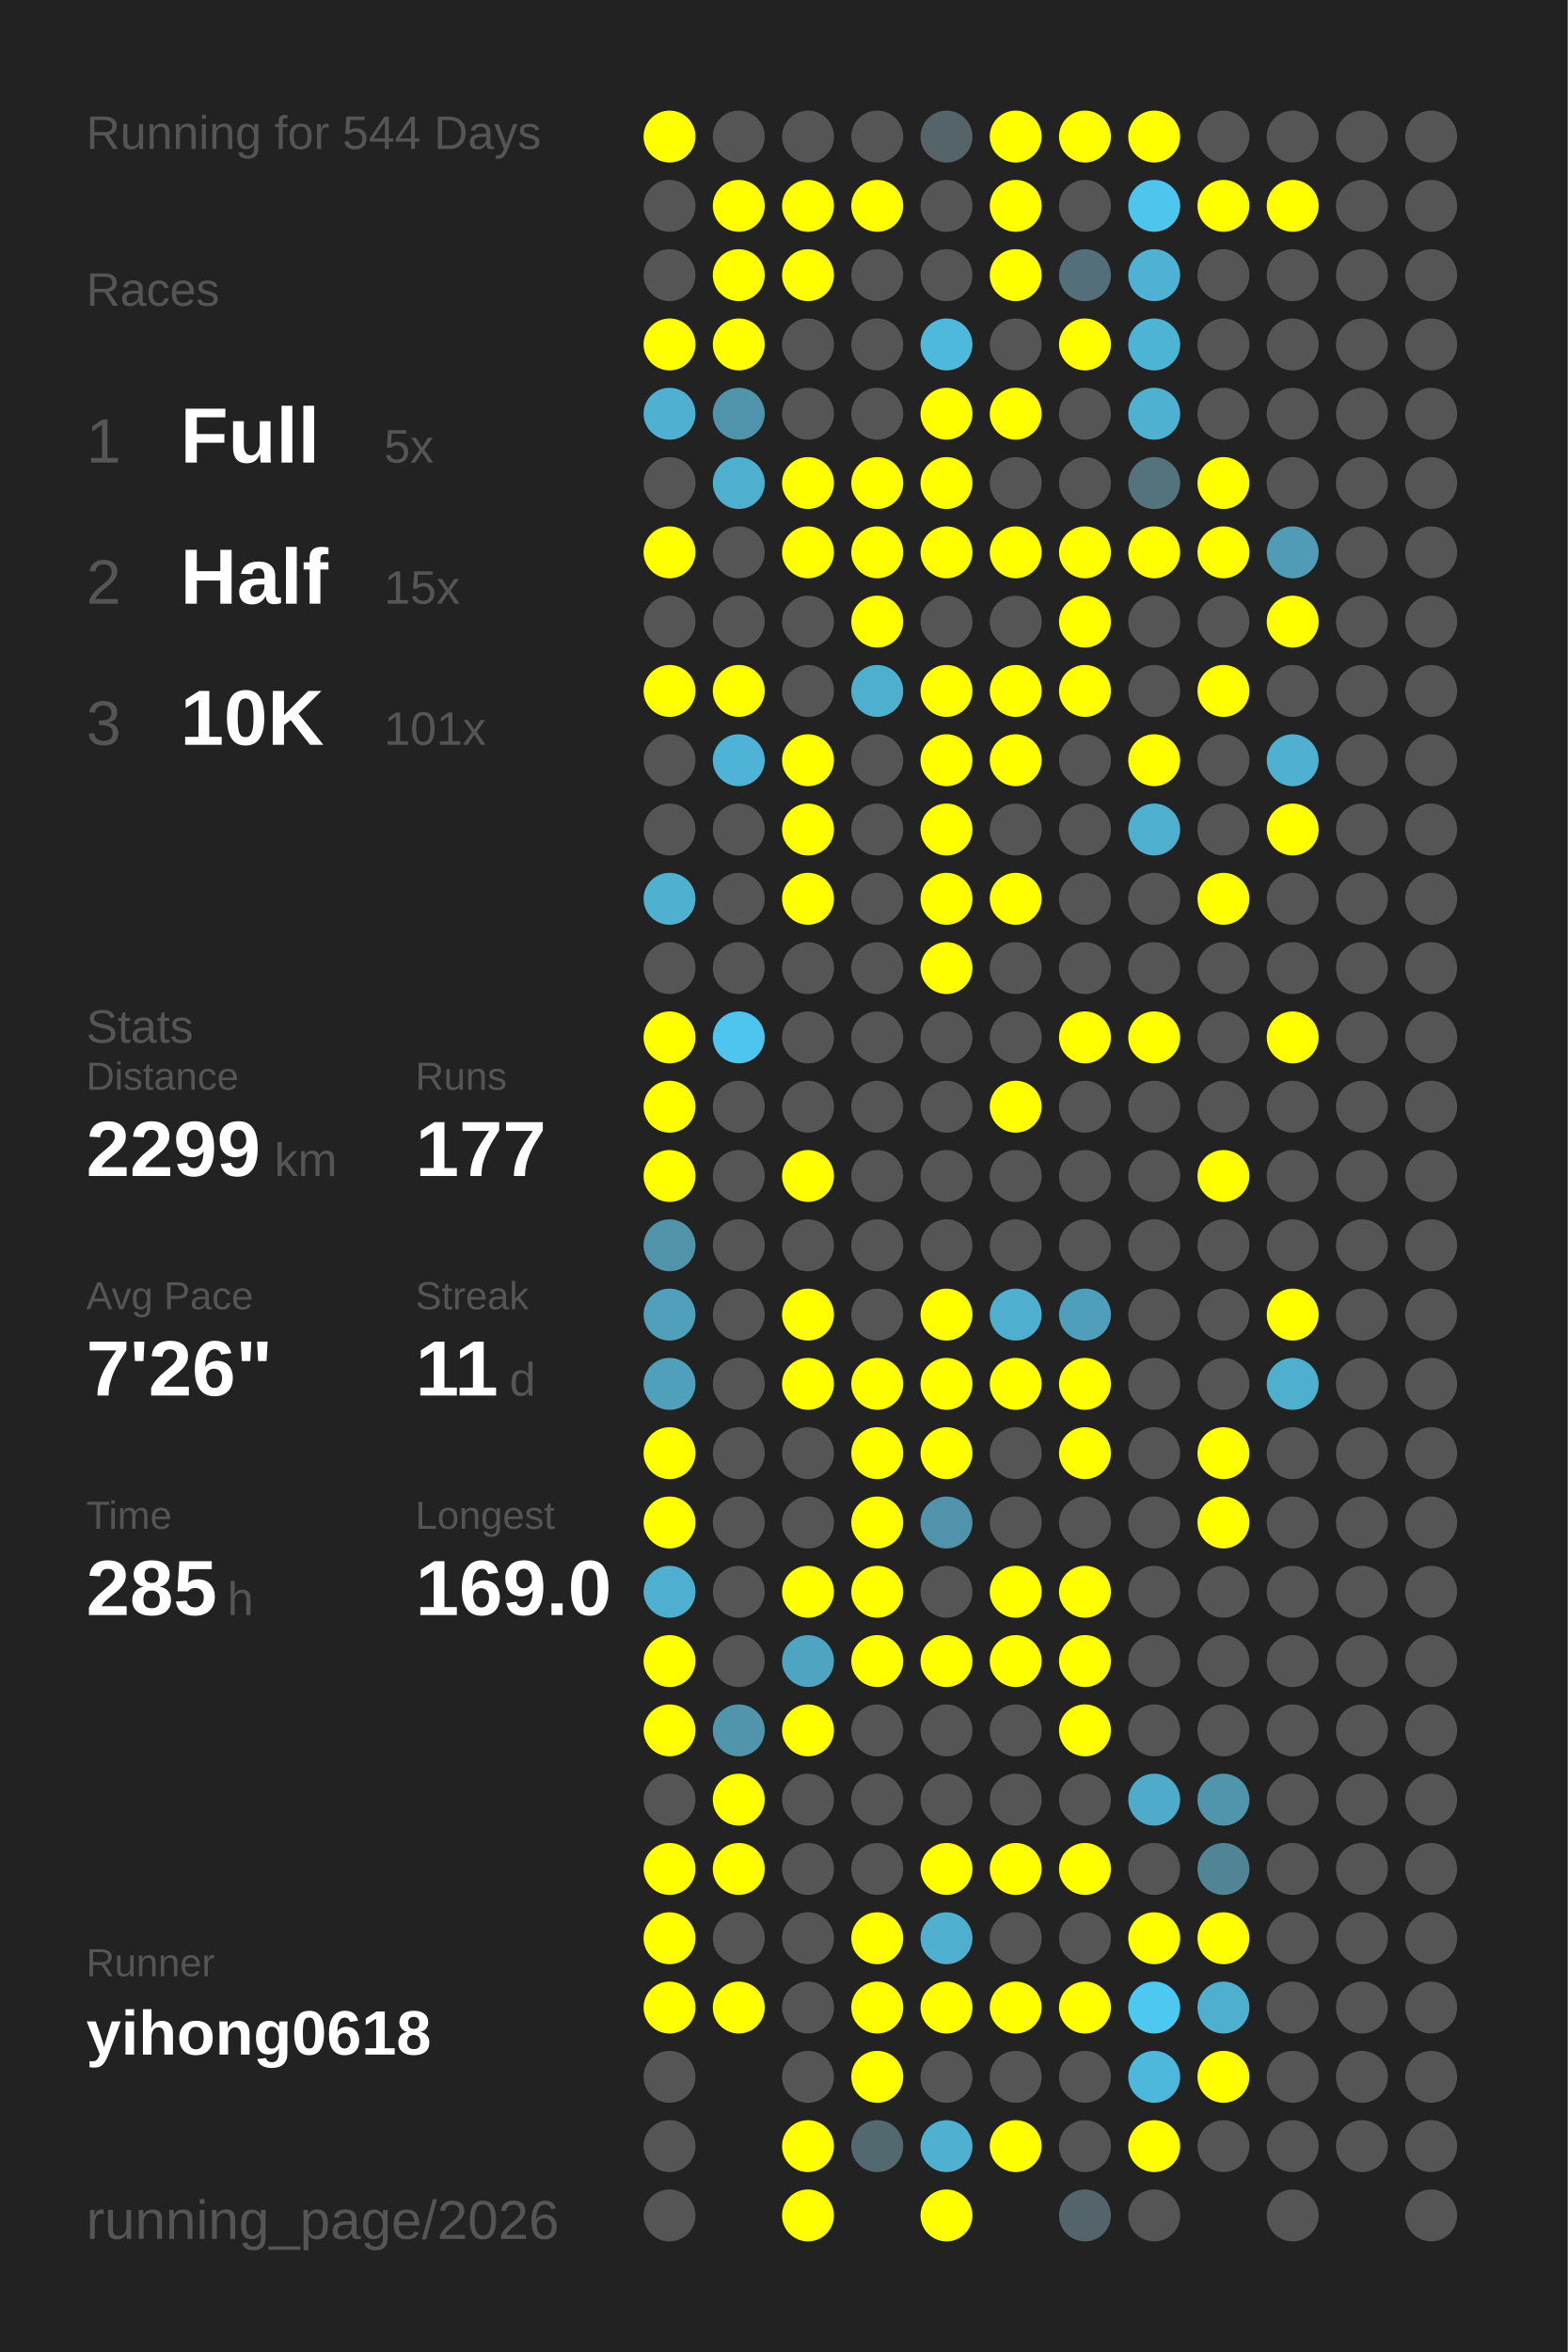
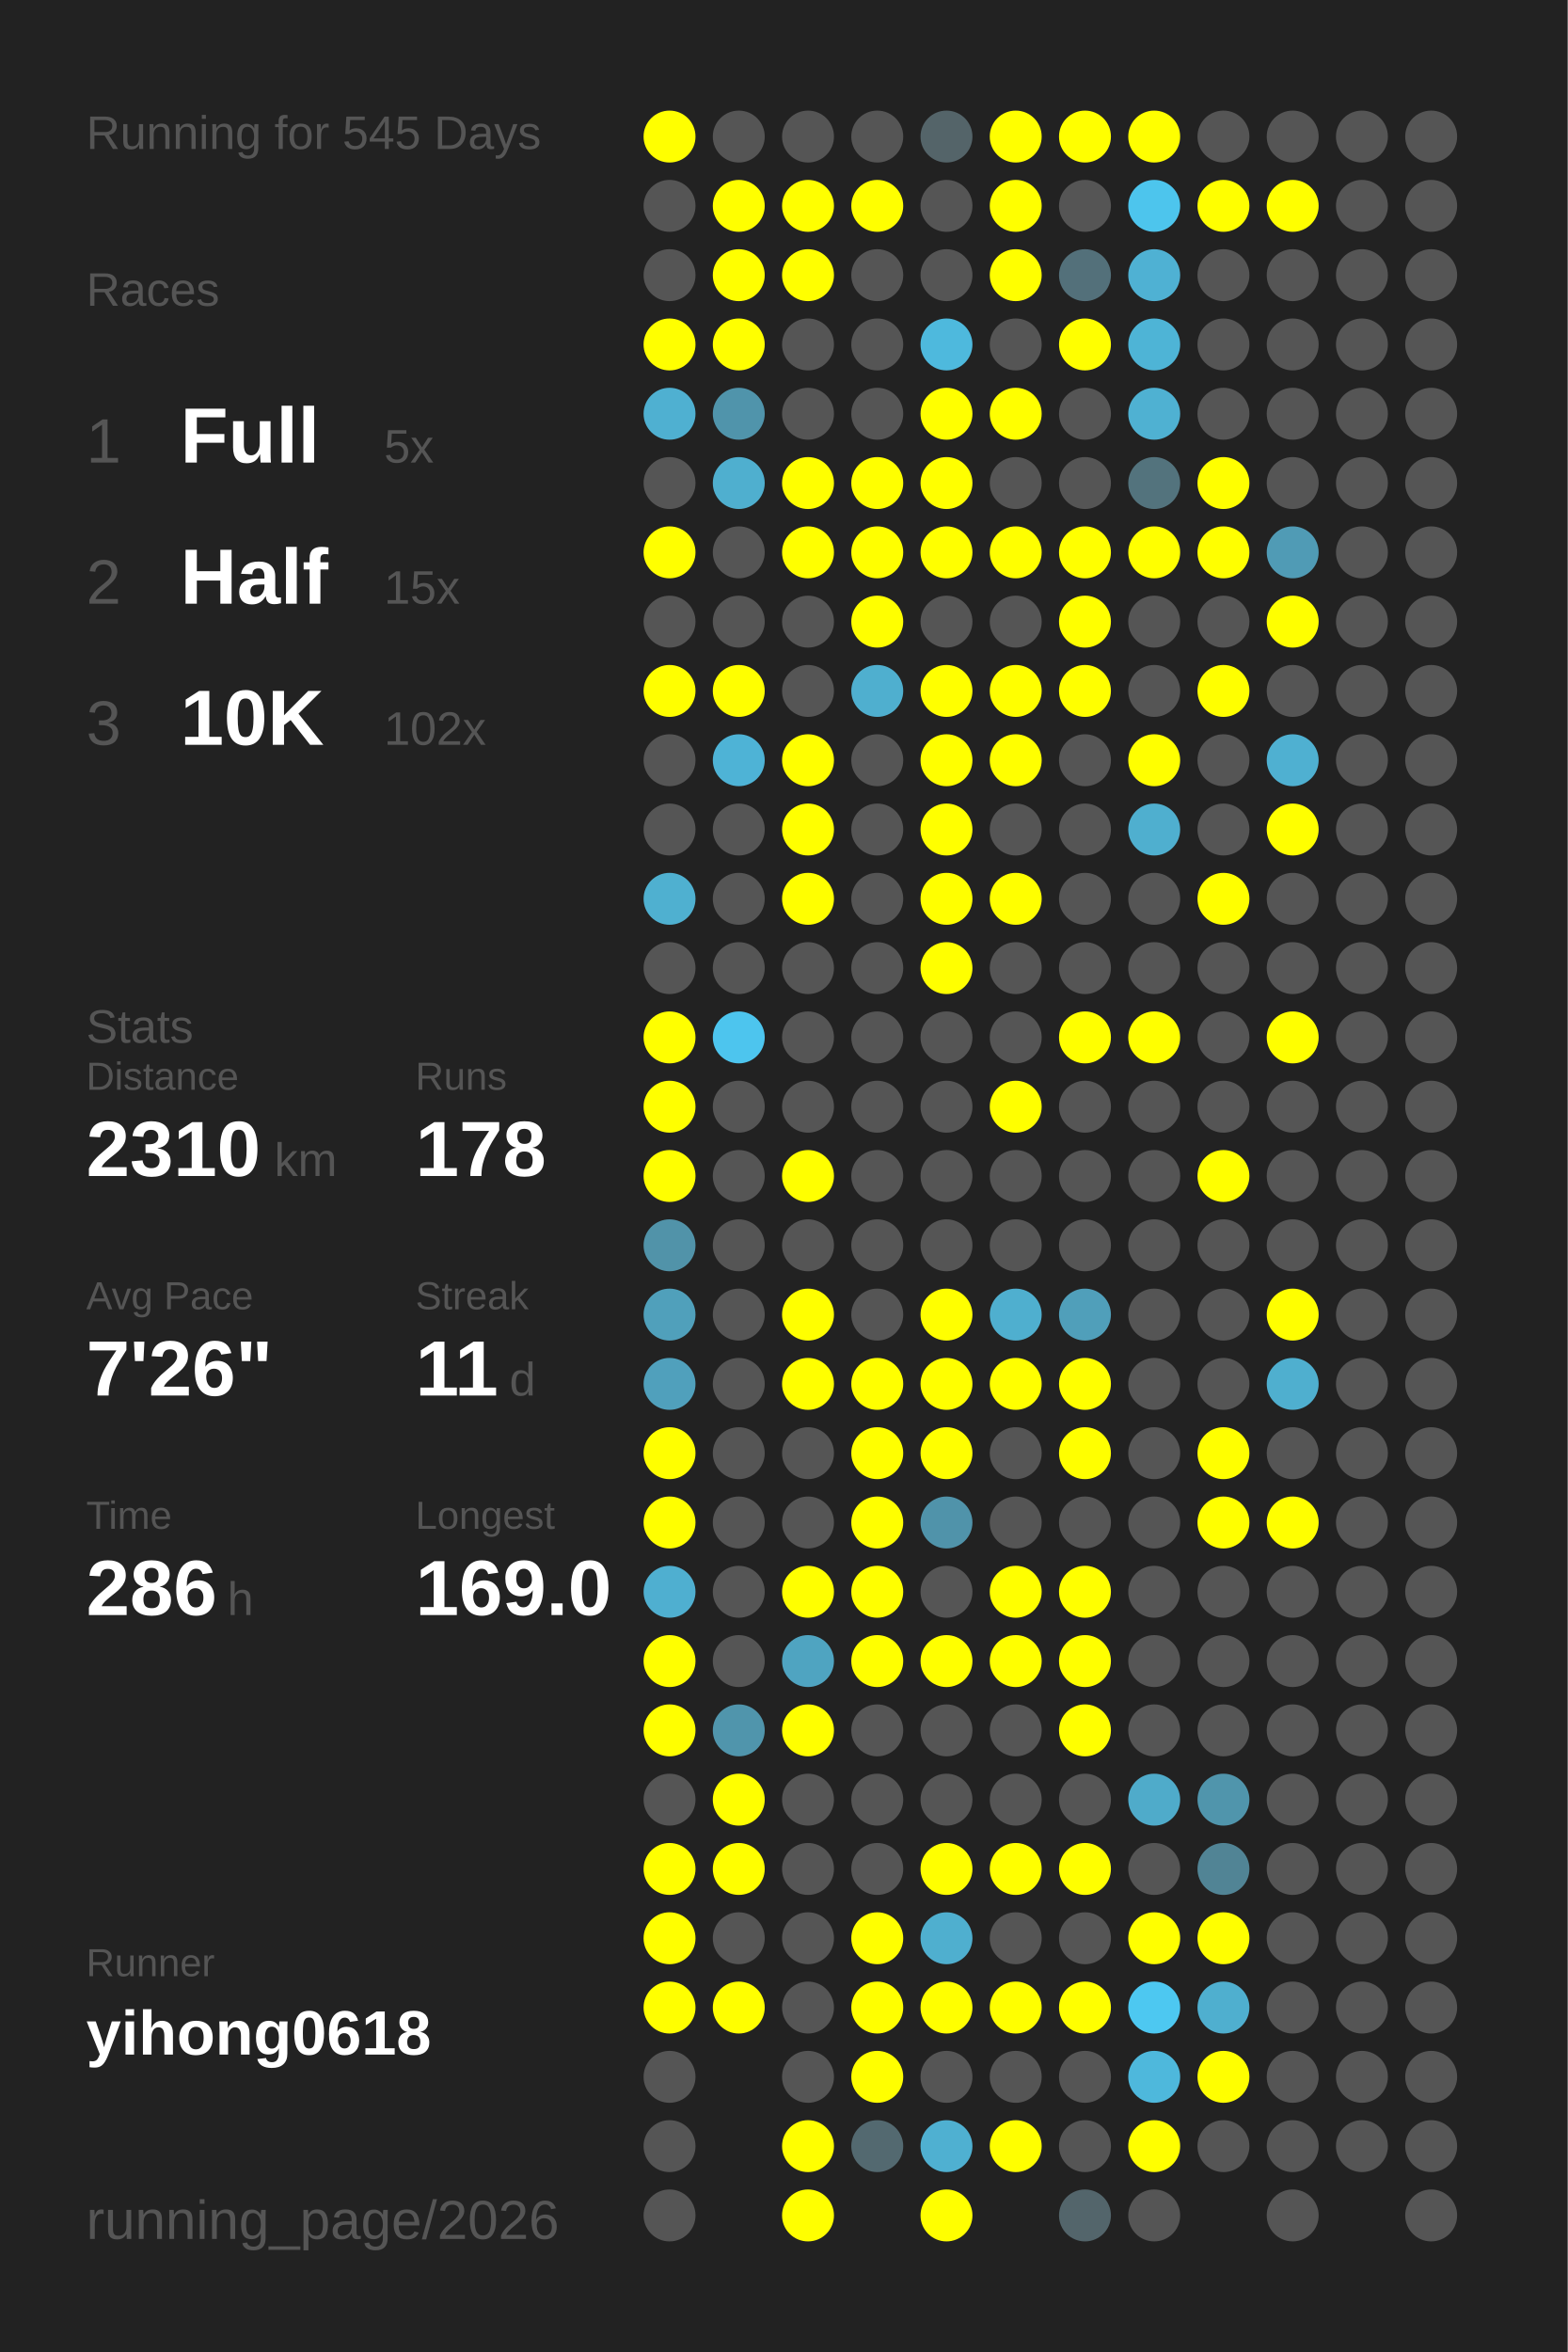
<svg xmlns="http://www.w3.org/2000/svg" baseProfile="full" height="300mm" version="1.1" viewBox="0,0,200,300" width="200mm">
  <defs />
  <rect fill="#222222" height="300" width="200" x="0" y="0" />
-   <text fill="#555555" style="font-size:6px; font-family:Arial;" x="11" y="19">Running for 544 Days</text>
+   <text fill="#555555" style="font-size:6px; font-family:Arial;" x="11" y="19">Running for 545 Days</text>
  <text fill="#555555" style="font-size:6px; font-family:Arial;" x="11" y="39">Races</text>
  <text fill="#555555" style="font-size:8px; font-family:Arial;" x="11" y="59">1</text>
  <text fill="#FFFFFF" style="font-size:10px; font-family:Arial; font-weight:bold;" x="23" y="59">Full</text>
  <text fill="#555555" style="font-size:6px; font-family:Arial;" x="49" y="59">5x</text>
  <text fill="#555555" style="font-size:8px; font-family:Arial;" x="11" y="77">2</text>
  <text fill="#FFFFFF" style="font-size:10px; font-family:Arial; font-weight:bold;" x="23" y="77">Half</text>
  <text fill="#555555" style="font-size:6px; font-family:Arial;" x="49" y="77">15x</text>
  <text fill="#555555" style="font-size:8px; font-family:Arial;" x="11" y="95">3</text>
  <text fill="#FFFFFF" style="font-size:10px; font-family:Arial; font-weight:bold;" x="23" y="95">10K</text>
-   <text fill="#555555" style="font-size:6px; font-family:Arial;" x="49" y="95">101x</text>
+   <text fill="#555555" style="font-size:6px; font-family:Arial;" x="49" y="95">102x</text>
  <text fill="#555555" style="font-size:6px; font-family:Arial;" x="11" y="133">Stats</text>
  <text fill="#555555" style="font-size:5px; font-family:Arial;" x="11" y="139">Distance</text>
-   <text fill="#FFFFFF" style="font-size:10px; font-family:Arial; font-weight:bold;" x="11" y="150">2299</text>
+   <text fill="#FFFFFF" style="font-size:10px; font-family:Arial; font-weight:bold;" x="11" y="150">2310</text>
  <text fill="#555555" style="font-size:6px; font-family:Arial;" x="35" y="150">km</text>
  <text fill="#555555" style="font-size:5px; font-family:Arial;" x="53" y="139">Runs</text>
-   <text fill="#FFFFFF" style="font-size:10px; font-family:Arial; font-weight:bold;" x="53" y="150">177</text>
+   <text fill="#FFFFFF" style="font-size:10px; font-family:Arial; font-weight:bold;" x="53" y="150">178</text>
  <text fill="#555555" style="font-size:5px; font-family:Arial;" x="11" y="167">Avg Pace</text>
  <text fill="#FFFFFF" style="font-size:10px; font-family:Arial; font-weight:bold;" x="11" y="178">7'26"</text>
  <text fill="#555555" style="font-size:5px; font-family:Arial;" x="53" y="167">Streak</text>
  <text fill="#FFFFFF" style="font-size:10px; font-family:Arial; font-weight:bold;" x="53" y="178">11</text>
  <text fill="#555555" style="font-size:6px; font-family:Arial;" x="65" y="178">d</text>
  <text fill="#555555" style="font-size:5px; font-family:Arial;" x="11" y="195">Time</text>
-   <text fill="#FFFFFF" style="font-size:10px; font-family:Arial; font-weight:bold;" x="11" y="206">285</text>
+   <text fill="#FFFFFF" style="font-size:10px; font-family:Arial; font-weight:bold;" x="11" y="206">286</text>
  <text fill="#555555" style="font-size:6px; font-family:Arial;" x="29" y="206">h</text>
  <text fill="#555555" style="font-size:5px; font-family:Arial;" x="53" y="195">Longest</text>
  <text fill="#FFFFFF" style="font-size:10px; font-family:Arial; font-weight:bold;" x="53" y="206">169.0</text>
  <text fill="#555555" style="font-size:5px; font-family:Arial;" x="11" y="252.065">Runner</text>
  <text fill="#FFFFFF" style="font-size:8px; font-family:Arial; font-weight:bold;" x="11" y="262.065">yihong0618</text>
  <text fill="#555555" style="font-size:7px; font-family:Arial;" x="11" y="285.581">running_page/2026</text>
  <circle cx="85.417" cy="17.419" fill="#FFFF00" r="3.312" />
  <circle cx="85.417" cy="26.258" fill="#555555" r="3.312" />
  <circle cx="85.417" cy="35.097" fill="#555555" r="3.312" />
  <circle cx="85.417" cy="43.935" fill="#FFFF00" r="3.312" />
  <circle cx="85.417" cy="52.774" fill="#4fb0d1" r="3.312" />
  <circle cx="85.417" cy="61.613" fill="#555555" r="3.312" />
  <circle cx="85.417" cy="70.452" fill="#FFFF00" r="3.312" />
  <circle cx="85.417" cy="79.29" fill="#555555" r="3.312" />
  <circle cx="85.417" cy="88.129" fill="#FFFF00" r="3.312" />
  <circle cx="85.417" cy="96.968" fill="#555555" r="3.312" />
  <circle cx="85.417" cy="105.806" fill="#555555" r="3.312" />
  <circle cx="85.417" cy="114.645" fill="#4fb0d0" r="3.312" />
  <circle cx="85.417" cy="123.484" fill="#555555" r="3.312" />
  <circle cx="85.417" cy="132.323" fill="#FFFF00" r="3.312" />
  <circle cx="85.417" cy="141.161" fill="#FFFF00" r="3.312" />
  <circle cx="85.417" cy="150" fill="#FFFF00" r="3.312" />
  <circle cx="85.417" cy="158.839" fill="#5193a9" r="3.312" />
  <circle cx="85.417" cy="167.677" fill="#50a0bb" r="3.312" />
  <circle cx="85.417" cy="176.516" fill="#50a0bc" r="3.312" />
  <circle cx="85.417" cy="185.355" fill="#FFFF00" r="3.312" />
  <circle cx="85.417" cy="194.194" fill="#FFFF00" r="3.312" />
  <circle cx="85.417" cy="203.032" fill="#4fafd0" r="3.312" />
  <circle cx="85.417" cy="211.871" fill="#FFFF00" r="3.312" />
  <circle cx="85.417" cy="220.71" fill="#FFFF00" r="3.312" />
  <circle cx="85.417" cy="229.548" fill="#555555" r="3.312" />
  <circle cx="85.417" cy="238.387" fill="#FFFF00" r="3.312" />
  <circle cx="85.417" cy="247.226" fill="#FFFF00" r="3.312" />
  <circle cx="85.417" cy="256.065" fill="#FFFF00" r="3.312" />
  <circle cx="85.417" cy="264.903" fill="#555555" r="3.312" />
  <circle cx="85.417" cy="273.742" fill="#555555" r="3.312" />
  <circle cx="85.417" cy="282.581" fill="#555555" r="3.312" />
  <circle cx="94.25" cy="17.419" fill="#555555" r="3.312" />
  <circle cx="94.25" cy="26.258" fill="#FFFF00" r="3.312" />
  <circle cx="94.25" cy="35.097" fill="#FFFF00" r="3.312" />
  <circle cx="94.25" cy="43.935" fill="#FFFF00" r="3.312" />
  <circle cx="94.25" cy="52.774" fill="#5094ab" r="3.312" />
  <circle cx="94.25" cy="61.613" fill="#4fafcf" r="3.312" />
  <circle cx="94.25" cy="70.452" fill="#555555" r="3.312" />
  <circle cx="94.25" cy="79.29" fill="#555555" r="3.312" />
  <circle cx="94.25" cy="88.129" fill="#FFFF00" r="3.312" />
  <circle cx="94.25" cy="96.968" fill="#4eb3d6" r="3.312" />
  <circle cx="94.25" cy="105.806" fill="#555555" r="3.312" />
  <circle cx="94.25" cy="114.645" fill="#555555" r="3.312" />
  <circle cx="94.25" cy="123.484" fill="#555555" r="3.312" />
  <circle cx="94.25" cy="132.323" fill="#4dc5ee" r="3.312" />
  <circle cx="94.25" cy="141.161" fill="#555555" r="3.312" />
  <circle cx="94.25" cy="150" fill="#555555" r="3.312" />
  <circle cx="94.25" cy="158.839" fill="#555555" r="3.312" />
  <circle cx="94.25" cy="167.677" fill="#555555" r="3.312" />
  <circle cx="94.25" cy="176.516" fill="#555555" r="3.312" />
  <circle cx="94.25" cy="185.355" fill="#555555" r="3.312" />
  <circle cx="94.25" cy="194.194" fill="#555555" r="3.312" />
  <circle cx="94.25" cy="203.032" fill="#555555" r="3.312" />
  <circle cx="94.25" cy="211.871" fill="#555555" r="3.312" />
  <circle cx="94.25" cy="220.71" fill="#5095ac" r="3.312" />
  <circle cx="94.25" cy="229.548" fill="#FFFF00" r="3.312" />
  <circle cx="94.25" cy="238.387" fill="#FFFF00" r="3.312" />
  <circle cx="94.25" cy="247.226" fill="#555555" r="3.312" />
  <circle cx="94.25" cy="256.065" fill="#FFFF00" r="3.312" />
  <circle cx="103.083" cy="17.419" fill="#555555" r="3.312" />
  <circle cx="103.083" cy="26.258" fill="#FFFF00" r="3.312" />
  <circle cx="103.083" cy="35.097" fill="#FFFF00" r="3.312" />
  <circle cx="103.083" cy="43.935" fill="#555555" r="3.312" />
  <circle cx="103.083" cy="52.774" fill="#555555" r="3.312" />
  <circle cx="103.083" cy="61.613" fill="#FFFF00" r="3.312" />
  <circle cx="103.083" cy="70.452" fill="#FFFF00" r="3.312" />
  <circle cx="103.083" cy="79.29" fill="#555555" r="3.312" />
  <circle cx="103.083" cy="88.129" fill="#555555" r="3.312" />
  <circle cx="103.083" cy="96.968" fill="#FFFF00" r="3.312" />
  <circle cx="103.083" cy="105.806" fill="#FFFF00" r="3.312" />
  <circle cx="103.083" cy="114.645" fill="#FFFF00" r="3.312" />
  <circle cx="103.083" cy="123.484" fill="#555555" r="3.312" />
  <circle cx="103.083" cy="132.323" fill="#555555" r="3.312" />
  <circle cx="103.083" cy="141.161" fill="#555555" r="3.312" />
  <circle cx="103.083" cy="150" fill="#FFFF00" r="3.312" />
  <circle cx="103.083" cy="158.839" fill="#555555" r="3.312" />
  <circle cx="103.083" cy="167.677" fill="#FFFF00" r="3.312" />
  <circle cx="103.083" cy="176.516" fill="#FFFF00" r="3.312" />
  <circle cx="103.083" cy="185.355" fill="#555555" r="3.312" />
  <circle cx="103.083" cy="194.194" fill="#555555" r="3.312" />
  <circle cx="103.083" cy="203.032" fill="#FFFF00" r="3.312" />
  <circle cx="103.083" cy="211.871" fill="#4fa4c1" r="3.312" />
  <circle cx="103.083" cy="220.71" fill="#FFFF00" r="3.312" />
  <circle cx="103.083" cy="229.548" fill="#555555" r="3.312" />
  <circle cx="103.083" cy="238.387" fill="#555555" r="3.312" />
  <circle cx="103.083" cy="247.226" fill="#555555" r="3.312" />
  <circle cx="103.083" cy="256.065" fill="#555555" r="3.312" />
  <circle cx="103.083" cy="264.903" fill="#555555" r="3.312" />
  <circle cx="103.083" cy="273.742" fill="#FFFF00" r="3.312" />
  <circle cx="103.083" cy="282.581" fill="#FFFF00" r="3.312" />
  <circle cx="111.917" cy="17.419" fill="#555555" r="3.312" />
  <circle cx="111.917" cy="26.258" fill="#FFFF00" r="3.312" />
  <circle cx="111.917" cy="35.097" fill="#555555" r="3.312" />
  <circle cx="111.917" cy="43.935" fill="#555555" r="3.312" />
  <circle cx="111.917" cy="52.774" fill="#555555" r="3.312" />
  <circle cx="111.917" cy="61.613" fill="#FFFF00" r="3.312" />
  <circle cx="111.917" cy="70.452" fill="#FFFF00" r="3.312" />
  <circle cx="111.917" cy="79.29" fill="#FFFF00" r="3.312" />
  <circle cx="111.917" cy="88.129" fill="#4fafcf" r="3.312" />
  <circle cx="111.917" cy="96.968" fill="#555555" r="3.312" />
  <circle cx="111.917" cy="105.806" fill="#555555" r="3.312" />
  <circle cx="111.917" cy="114.645" fill="#555555" r="3.312" />
  <circle cx="111.917" cy="123.484" fill="#555555" r="3.312" />
  <circle cx="111.917" cy="132.323" fill="#555555" r="3.312" />
  <circle cx="111.917" cy="141.161" fill="#555555" r="3.312" />
  <circle cx="111.917" cy="150" fill="#555555" r="3.312" />
  <circle cx="111.917" cy="158.839" fill="#555555" r="3.312" />
  <circle cx="111.917" cy="167.677" fill="#555555" r="3.312" />
  <circle cx="111.917" cy="176.516" fill="#FFFF00" r="3.312" />
  <circle cx="111.917" cy="185.355" fill="#FFFF00" r="3.312" />
  <circle cx="111.917" cy="194.194" fill="#FFFF00" r="3.312" />
  <circle cx="111.917" cy="203.032" fill="#FFFF00" r="3.312" />
  <circle cx="111.917" cy="211.871" fill="#FFFF00" r="3.312" />
  <circle cx="111.917" cy="220.71" fill="#555555" r="3.312" />
  <circle cx="111.917" cy="229.548" fill="#555555" r="3.312" />
  <circle cx="111.917" cy="238.387" fill="#555555" r="3.312" />
  <circle cx="111.917" cy="247.226" fill="#FFFF00" r="3.312" />
  <circle cx="111.917" cy="256.065" fill="#FFFF00" r="3.312" />
  <circle cx="111.917" cy="264.903" fill="#FFFF00" r="3.312" />
  <circle cx="111.917" cy="273.742" fill="#536970" r="3.312" />
  <circle cx="120.75" cy="17.419" fill="#546469" r="3.312" />
  <circle cx="120.75" cy="26.258" fill="#555555" r="3.312" />
  <circle cx="120.75" cy="35.097" fill="#555555" r="3.312" />
  <circle cx="120.75" cy="43.935" fill="#4eb9dd" r="3.312" />
  <circle cx="120.75" cy="52.774" fill="#FFFF00" r="3.312" />
  <circle cx="120.75" cy="61.613" fill="#FFFF00" r="3.312" />
  <circle cx="120.75" cy="70.452" fill="#FFFF00" r="3.312" />
  <circle cx="120.75" cy="79.29" fill="#555555" r="3.312" />
  <circle cx="120.75" cy="88.129" fill="#FFFF00" r="3.312" />
  <circle cx="120.75" cy="96.968" fill="#FFFF00" r="3.312" />
  <circle cx="120.75" cy="105.806" fill="#FFFF00" r="3.312" />
  <circle cx="120.75" cy="114.645" fill="#FFFF00" r="3.312" />
  <circle cx="120.75" cy="123.484" fill="#FFFF00" r="3.312" />
  <circle cx="120.75" cy="132.323" fill="#555555" r="3.312" />
  <circle cx="120.75" cy="141.161" fill="#555555" r="3.312" />
  <circle cx="120.75" cy="150" fill="#555555" r="3.312" />
  <circle cx="120.75" cy="158.839" fill="#555555" r="3.312" />
  <circle cx="120.75" cy="167.677" fill="#FFFF00" r="3.312" />
  <circle cx="120.75" cy="176.516" fill="#FFFF00" r="3.312" />
  <circle cx="120.75" cy="185.355" fill="#FFFF00" r="3.312" />
  <circle cx="120.75" cy="194.194" fill="#5093aa" r="3.312" />
  <circle cx="120.75" cy="203.032" fill="#555555" r="3.312" />
  <circle cx="120.75" cy="211.871" fill="#FFFF00" r="3.312" />
  <circle cx="120.75" cy="220.71" fill="#555555" r="3.312" />
  <circle cx="120.75" cy="229.548" fill="#555555" r="3.312" />
  <circle cx="120.75" cy="238.387" fill="#FFFF00" r="3.312" />
  <circle cx="120.75" cy="247.226" fill="#4fafcf" r="3.312" />
  <circle cx="120.75" cy="256.065" fill="#FFFF00" r="3.312" />
  <circle cx="120.75" cy="264.903" fill="#555555" r="3.312" />
  <circle cx="120.75" cy="273.742" fill="#4fb0d1" r="3.312" />
  <circle cx="120.75" cy="282.581" fill="#FFFF00" r="3.312" />
  <circle cx="129.583" cy="17.419" fill="#FFFF00" r="3.312" />
  <circle cx="129.583" cy="26.258" fill="#FFFF00" r="3.312" />
  <circle cx="129.583" cy="35.097" fill="#FFFF00" r="3.312" />
  <circle cx="129.583" cy="43.935" fill="#555555" r="3.312" />
  <circle cx="129.583" cy="52.774" fill="#FFFF00" r="3.312" />
  <circle cx="129.583" cy="61.613" fill="#555555" r="3.312" />
  <circle cx="129.583" cy="70.452" fill="#FFFF00" r="3.312" />
  <circle cx="129.583" cy="79.29" fill="#555555" r="3.312" />
  <circle cx="129.583" cy="88.129" fill="#FFFF00" r="3.312" />
  <circle cx="129.583" cy="96.968" fill="#FFFF00" r="3.312" />
  <circle cx="129.583" cy="105.806" fill="#555555" r="3.312" />
  <circle cx="129.583" cy="114.645" fill="#FFFF00" r="3.312" />
  <circle cx="129.583" cy="123.484" fill="#555555" r="3.312" />
  <circle cx="129.583" cy="132.323" fill="#555555" r="3.312" />
  <circle cx="129.583" cy="141.161" fill="#FFFF00" r="3.312" />
  <circle cx="129.583" cy="150" fill="#555555" r="3.312" />
  <circle cx="129.583" cy="158.839" fill="#555555" r="3.312" />
  <circle cx="129.583" cy="167.677" fill="#4fafcf" r="3.312" />
  <circle cx="129.583" cy="176.516" fill="#FFFF00" r="3.312" />
  <circle cx="129.583" cy="185.355" fill="#555555" r="3.312" />
  <circle cx="129.583" cy="194.194" fill="#555555" r="3.312" />
  <circle cx="129.583" cy="203.032" fill="#FFFF00" r="3.312" />
  <circle cx="129.583" cy="211.871" fill="#FFFF00" r="3.312" />
  <circle cx="129.583" cy="220.71" fill="#555555" r="3.312" />
  <circle cx="129.583" cy="229.548" fill="#555555" r="3.312" />
  <circle cx="129.583" cy="238.387" fill="#FFFF00" r="3.312" />
  <circle cx="129.583" cy="247.226" fill="#555555" r="3.312" />
  <circle cx="129.583" cy="256.065" fill="#FFFF00" r="3.312" />
  <circle cx="129.583" cy="264.903" fill="#555555" r="3.312" />
  <circle cx="129.583" cy="273.742" fill="#FFFF00" r="3.312" />
  <circle cx="138.417" cy="17.419" fill="#FFFF00" r="3.312" />
  <circle cx="138.417" cy="26.258" fill="#555555" r="3.312" />
  <circle cx="138.417" cy="35.097" fill="#53707a" r="3.312" />
  <circle cx="138.417" cy="43.935" fill="#FFFF00" r="3.312" />
  <circle cx="138.417" cy="52.774" fill="#555555" r="3.312" />
  <circle cx="138.417" cy="61.613" fill="#555555" r="3.312" />
  <circle cx="138.417" cy="70.452" fill="#FFFF00" r="3.312" />
  <circle cx="138.417" cy="79.29" fill="#FFFF00" r="3.312" />
  <circle cx="138.417" cy="88.129" fill="#FFFF00" r="3.312" />
  <circle cx="138.417" cy="96.968" fill="#555555" r="3.312" />
  <circle cx="138.417" cy="105.806" fill="#555555" r="3.312" />
  <circle cx="138.417" cy="114.645" fill="#555555" r="3.312" />
  <circle cx="138.417" cy="123.484" fill="#555555" r="3.312" />
  <circle cx="138.417" cy="132.323" fill="#FFFF00" r="3.312" />
  <circle cx="138.417" cy="141.161" fill="#555555" r="3.312" />
  <circle cx="138.417" cy="150" fill="#555555" r="3.312" />
  <circle cx="138.417" cy="158.839" fill="#555555" r="3.312" />
  <circle cx="138.417" cy="167.677" fill="#509fba" r="3.312" />
  <circle cx="138.417" cy="176.516" fill="#FFFF00" r="3.312" />
  <circle cx="138.417" cy="185.355" fill="#FFFF00" r="3.312" />
  <circle cx="138.417" cy="194.194" fill="#555555" r="3.312" />
  <circle cx="138.417" cy="203.032" fill="#FFFF00" r="3.312" />
  <circle cx="138.417" cy="211.871" fill="#FFFF00" r="3.312" />
  <circle cx="138.417" cy="220.71" fill="#FFFF00" r="3.312" />
  <circle cx="138.417" cy="229.548" fill="#555555" r="3.312" />
  <circle cx="138.417" cy="238.387" fill="#FFFF00" r="3.312" />
  <circle cx="138.417" cy="247.226" fill="#555555" r="3.312" />
  <circle cx="138.417" cy="256.065" fill="#FFFF00" r="3.312" />
  <circle cx="138.417" cy="264.903" fill="#555555" r="3.312" />
  <circle cx="138.417" cy="273.742" fill="#555555" r="3.312" />
  <circle cx="138.417" cy="282.581" fill="#53656b" r="3.312" />
  <circle cx="147.25" cy="17.419" fill="#FFFF00" r="3.312" />
  <circle cx="147.25" cy="26.258" fill="#4dc5ed" r="3.312" />
  <circle cx="147.25" cy="35.097" fill="#4fb1d3" r="3.312" />
  <circle cx="147.25" cy="43.935" fill="#4eb4d6" r="3.312" />
  <circle cx="147.25" cy="52.774" fill="#4fb1d2" r="3.312" />
  <circle cx="147.25" cy="61.613" fill="#53737d" r="3.312" />
  <circle cx="147.25" cy="70.452" fill="#FFFF00" r="3.312" />
  <circle cx="147.25" cy="79.29" fill="#555555" r="3.312" />
  <circle cx="147.25" cy="88.129" fill="#555555" r="3.312" />
  <circle cx="147.25" cy="96.968" fill="#FFFF00" r="3.312" />
  <circle cx="147.25" cy="105.806" fill="#4fafcf" r="3.312" />
  <circle cx="147.25" cy="114.645" fill="#555555" r="3.312" />
  <circle cx="147.25" cy="123.484" fill="#555555" r="3.312" />
  <circle cx="147.25" cy="132.323" fill="#FFFF00" r="3.312" />
  <circle cx="147.25" cy="141.161" fill="#555555" r="3.312" />
  <circle cx="147.25" cy="150" fill="#555555" r="3.312" />
  <circle cx="147.25" cy="158.839" fill="#555555" r="3.312" />
  <circle cx="147.25" cy="167.677" fill="#555555" r="3.312" />
  <circle cx="147.25" cy="176.516" fill="#555555" r="3.312" />
  <circle cx="147.25" cy="185.355" fill="#555555" r="3.312" />
  <circle cx="147.25" cy="194.194" fill="#555555" r="3.312" />
  <circle cx="147.25" cy="203.032" fill="#555555" r="3.312" />
  <circle cx="147.25" cy="211.871" fill="#555555" r="3.312" />
  <circle cx="147.25" cy="220.71" fill="#555555" r="3.312" />
  <circle cx="147.25" cy="229.548" fill="#4fabca" r="3.312" />
  <circle cx="147.25" cy="238.387" fill="#555555" r="3.312" />
  <circle cx="147.25" cy="247.226" fill="#FFFF00" r="3.312" />
  <circle cx="147.25" cy="256.065" fill="#4dc8f1" r="3.312" />
  <circle cx="147.25" cy="264.903" fill="#4eb8dc" r="3.312" />
  <circle cx="147.25" cy="273.742" fill="#FFFF00" r="3.312" />
  <circle cx="147.25" cy="282.581" fill="#555555" r="3.312" />
  <circle cx="156.083" cy="17.419" fill="#555555" r="3.312" />
  <circle cx="156.083" cy="26.258" fill="#FFFF00" r="3.312" />
  <circle cx="156.083" cy="35.097" fill="#555555" r="3.312" />
  <circle cx="156.083" cy="43.935" fill="#555555" r="3.312" />
  <circle cx="156.083" cy="52.774" fill="#555555" r="3.312" />
  <circle cx="156.083" cy="61.613" fill="#FFFF00" r="3.312" />
  <circle cx="156.083" cy="70.452" fill="#FFFF00" r="3.312" />
  <circle cx="156.083" cy="79.29" fill="#555555" r="3.312" />
  <circle cx="156.083" cy="88.129" fill="#FFFF00" r="3.312" />
  <circle cx="156.083" cy="96.968" fill="#555555" r="3.312" />
  <circle cx="156.083" cy="105.806" fill="#555555" r="3.312" />
  <circle cx="156.083" cy="114.645" fill="#FFFF00" r="3.312" />
  <circle cx="156.083" cy="123.484" fill="#555555" r="3.312" />
  <circle cx="156.083" cy="132.323" fill="#555555" r="3.312" />
  <circle cx="156.083" cy="141.161" fill="#555555" r="3.312" />
  <circle cx="156.083" cy="150" fill="#FFFF00" r="3.312" />
  <circle cx="156.083" cy="158.839" fill="#555555" r="3.312" />
  <circle cx="156.083" cy="167.677" fill="#555555" r="3.312" />
  <circle cx="156.083" cy="176.516" fill="#555555" r="3.312" />
  <circle cx="156.083" cy="185.355" fill="#FFFF00" r="3.312" />
  <circle cx="156.083" cy="194.194" fill="#FFFF00" r="3.312" />
  <circle cx="156.083" cy="203.032" fill="#555555" r="3.312" />
  <circle cx="156.083" cy="211.871" fill="#555555" r="3.312" />
  <circle cx="156.083" cy="220.71" fill="#555555" r="3.312" />
  <circle cx="156.083" cy="229.548" fill="#5095ac" r="3.312" />
  <circle cx="156.083" cy="238.387" fill="#518495" r="3.312" />
  <circle cx="156.083" cy="247.226" fill="#FFFF00" r="3.312" />
  <circle cx="156.083" cy="256.065" fill="#4fafcf" r="3.312" />
  <circle cx="156.083" cy="264.903" fill="#FFFF00" r="3.312" />
  <circle cx="156.083" cy="273.742" fill="#555555" r="3.312" />
  <circle cx="164.917" cy="17.419" fill="#555555" r="3.312" />
  <circle cx="164.917" cy="26.258" fill="#FFFF00" r="3.312" />
  <circle cx="164.917" cy="35.097" fill="#555555" r="3.312" />
  <circle cx="164.917" cy="43.935" fill="#555555" r="3.312" />
  <circle cx="164.917" cy="52.774" fill="#555555" r="3.312" />
  <circle cx="164.917" cy="61.613" fill="#555555" r="3.312" />
  <circle cx="164.917" cy="70.452" fill="#509bb5" r="3.312" />
  <circle cx="164.917" cy="79.29" fill="#FFFF00" r="3.312" />
  <circle cx="164.917" cy="88.129" fill="#555555" r="3.312" />
  <circle cx="164.917" cy="96.968" fill="#4fb0d1" r="3.312" />
  <circle cx="164.917" cy="105.806" fill="#FFFF00" r="3.312" />
  <circle cx="164.917" cy="114.645" fill="#555555" r="3.312" />
  <circle cx="164.917" cy="123.484" fill="#555555" r="3.312" />
  <circle cx="164.917" cy="132.323" fill="#FFFF00" r="3.312" />
  <circle cx="164.917" cy="141.161" fill="#555555" r="3.312" />
  <circle cx="164.917" cy="150" fill="#555555" r="3.312" />
  <circle cx="164.917" cy="158.839" fill="#555555" r="3.312" />
  <circle cx="164.917" cy="167.677" fill="#FFFF00" r="3.312" />
  <circle cx="164.917" cy="176.516" fill="#4fafcf" r="3.312" />
  <circle cx="164.917" cy="185.355" fill="#555555" r="3.312" />
-   <circle cx="164.917" cy="194.194" fill="#555555" r="3.312" />
+   <circle cx="164.917" cy="194.194" fill="#FFFF00" r="3.312" />
  <circle cx="164.917" cy="203.032" fill="#555555" r="3.312" />
  <circle cx="164.917" cy="211.871" fill="#555555" r="3.312" />
  <circle cx="164.917" cy="220.71" fill="#555555" r="3.312" />
  <circle cx="164.917" cy="229.548" fill="#555555" r="3.312" />
  <circle cx="164.917" cy="238.387" fill="#555555" r="3.312" />
  <circle cx="164.917" cy="247.226" fill="#555555" r="3.312" />
  <circle cx="164.917" cy="256.065" fill="#555555" r="3.312" />
  <circle cx="164.917" cy="264.903" fill="#555555" r="3.312" />
  <circle cx="164.917" cy="273.742" fill="#555555" r="3.312" />
  <circle cx="164.917" cy="282.581" fill="#555555" r="3.312" />
  <circle cx="173.75" cy="17.419" fill="#555555" r="3.312" />
  <circle cx="173.75" cy="26.258" fill="#555555" r="3.312" />
  <circle cx="173.75" cy="35.097" fill="#555555" r="3.312" />
  <circle cx="173.75" cy="43.935" fill="#555555" r="3.312" />
  <circle cx="173.75" cy="52.774" fill="#555555" r="3.312" />
  <circle cx="173.75" cy="61.613" fill="#555555" r="3.312" />
  <circle cx="173.75" cy="70.452" fill="#555555" r="3.312" />
  <circle cx="173.75" cy="79.29" fill="#555555" r="3.312" />
  <circle cx="173.75" cy="88.129" fill="#555555" r="3.312" />
  <circle cx="173.75" cy="96.968" fill="#555555" r="3.312" />
  <circle cx="173.75" cy="105.806" fill="#555555" r="3.312" />
  <circle cx="173.75" cy="114.645" fill="#555555" r="3.312" />
  <circle cx="173.75" cy="123.484" fill="#555555" r="3.312" />
  <circle cx="173.75" cy="132.323" fill="#555555" r="3.312" />
  <circle cx="173.75" cy="141.161" fill="#555555" r="3.312" />
  <circle cx="173.75" cy="150" fill="#555555" r="3.312" />
  <circle cx="173.75" cy="158.839" fill="#555555" r="3.312" />
  <circle cx="173.75" cy="167.677" fill="#555555" r="3.312" />
  <circle cx="173.75" cy="176.516" fill="#555555" r="3.312" />
  <circle cx="173.75" cy="185.355" fill="#555555" r="3.312" />
  <circle cx="173.75" cy="194.194" fill="#555555" r="3.312" />
  <circle cx="173.75" cy="203.032" fill="#555555" r="3.312" />
  <circle cx="173.75" cy="211.871" fill="#555555" r="3.312" />
  <circle cx="173.75" cy="220.71" fill="#555555" r="3.312" />
  <circle cx="173.75" cy="229.548" fill="#555555" r="3.312" />
  <circle cx="173.75" cy="238.387" fill="#555555" r="3.312" />
  <circle cx="173.75" cy="247.226" fill="#555555" r="3.312" />
  <circle cx="173.75" cy="256.065" fill="#555555" r="3.312" />
  <circle cx="173.75" cy="264.903" fill="#555555" r="3.312" />
  <circle cx="173.75" cy="273.742" fill="#555555" r="3.312" />
  <circle cx="182.583" cy="17.419" fill="#555555" r="3.312" />
  <circle cx="182.583" cy="26.258" fill="#555555" r="3.312" />
  <circle cx="182.583" cy="35.097" fill="#555555" r="3.312" />
  <circle cx="182.583" cy="43.935" fill="#555555" r="3.312" />
  <circle cx="182.583" cy="52.774" fill="#555555" r="3.312" />
  <circle cx="182.583" cy="61.613" fill="#555555" r="3.312" />
  <circle cx="182.583" cy="70.452" fill="#555555" r="3.312" />
  <circle cx="182.583" cy="79.29" fill="#555555" r="3.312" />
  <circle cx="182.583" cy="88.129" fill="#555555" r="3.312" />
  <circle cx="182.583" cy="96.968" fill="#555555" r="3.312" />
  <circle cx="182.583" cy="105.806" fill="#555555" r="3.312" />
  <circle cx="182.583" cy="114.645" fill="#555555" r="3.312" />
  <circle cx="182.583" cy="123.484" fill="#555555" r="3.312" />
  <circle cx="182.583" cy="132.323" fill="#555555" r="3.312" />
  <circle cx="182.583" cy="141.161" fill="#555555" r="3.312" />
  <circle cx="182.583" cy="150" fill="#555555" r="3.312" />
  <circle cx="182.583" cy="158.839" fill="#555555" r="3.312" />
  <circle cx="182.583" cy="167.677" fill="#555555" r="3.312" />
  <circle cx="182.583" cy="176.516" fill="#555555" r="3.312" />
  <circle cx="182.583" cy="185.355" fill="#555555" r="3.312" />
  <circle cx="182.583" cy="194.194" fill="#555555" r="3.312" />
  <circle cx="182.583" cy="203.032" fill="#555555" r="3.312" />
  <circle cx="182.583" cy="211.871" fill="#555555" r="3.312" />
  <circle cx="182.583" cy="220.71" fill="#555555" r="3.312" />
  <circle cx="182.583" cy="229.548" fill="#555555" r="3.312" />
  <circle cx="182.583" cy="238.387" fill="#555555" r="3.312" />
  <circle cx="182.583" cy="247.226" fill="#555555" r="3.312" />
  <circle cx="182.583" cy="256.065" fill="#555555" r="3.312" />
  <circle cx="182.583" cy="264.903" fill="#555555" r="3.312" />
  <circle cx="182.583" cy="273.742" fill="#555555" r="3.312" />
  <circle cx="182.583" cy="282.581" fill="#555555" r="3.312" />
</svg>
